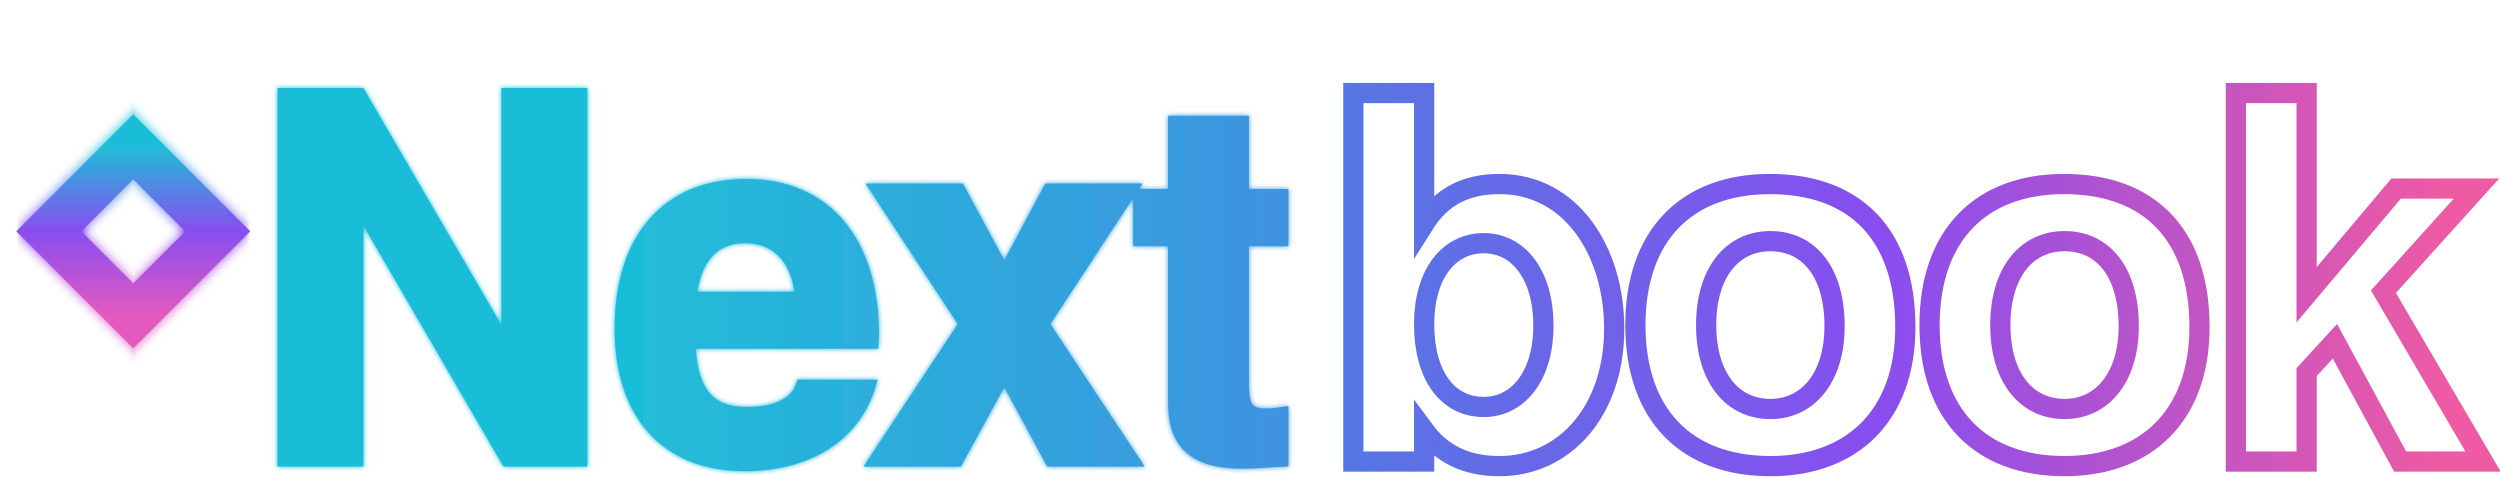
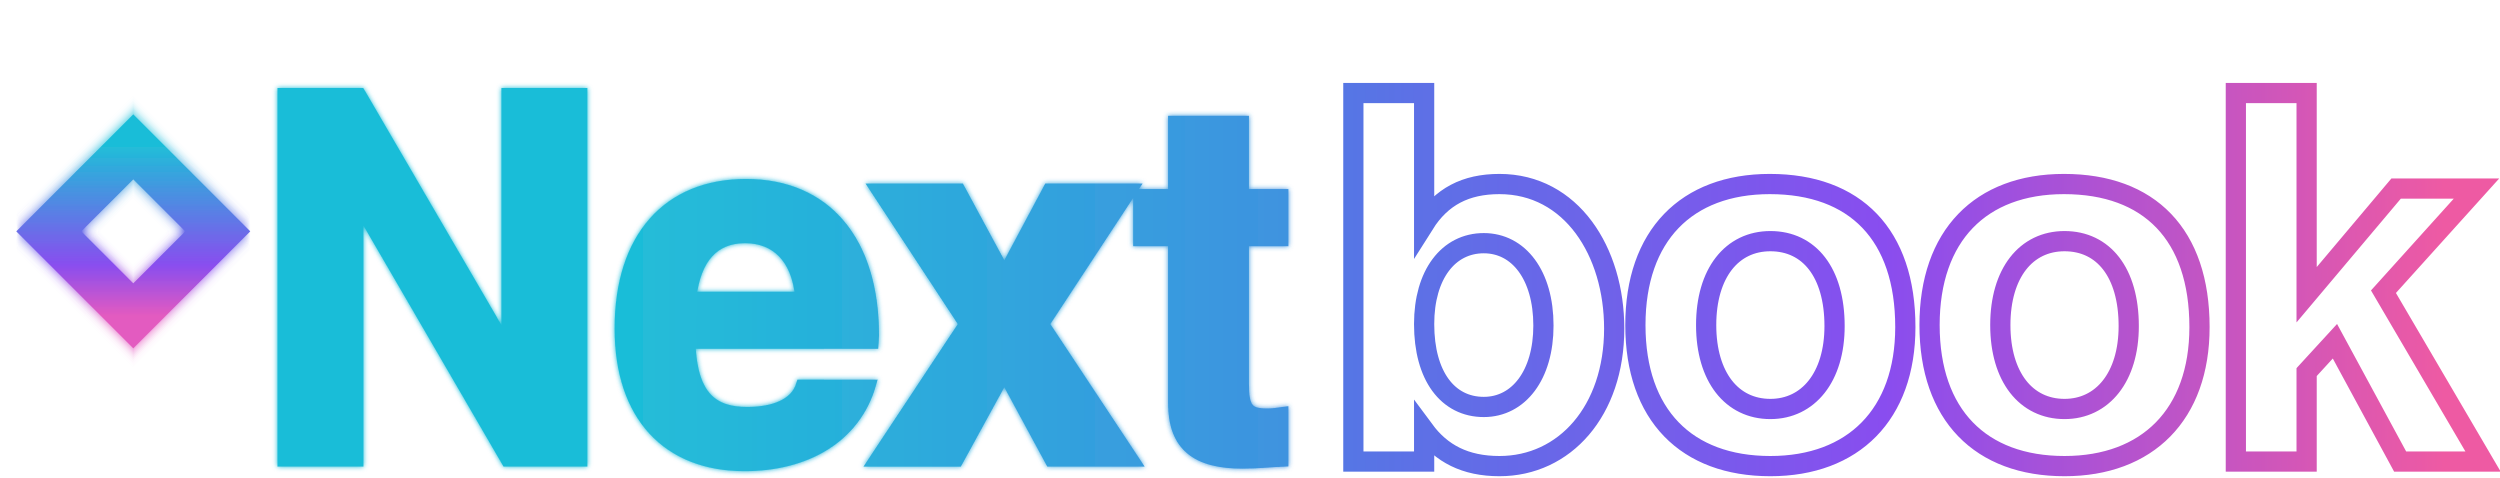
<svg xmlns="http://www.w3.org/2000/svg" viewBox="-60 -60 2720 520">
  <defs>
    <linearGradient id="outerGradient" x1="0%" y1="0%" x2="100%" y2="100%">
      <stop offset="0%" style="stop-color:#06B6D4;stop-opacity:1" />
-       <stop offset="50%" style="stop-color:#7C3AED;stop-opacity:1" />
+       <stop offset="70%" style="stop-color:#7C3AED;stop-opacity:1" />
      <stop offset="100%" style="stop-color:#E048B9;stop-opacity:1" />
    </linearGradient>
    <linearGradient id="nextGradient" x1="420" y1="0" x2="1580" y2="0" gradientUnits="userSpaceOnUse">
      <stop offset="0%" style="stop-color:#06B6D4;stop-opacity:1" />
      <stop offset="100%" style="stop-color:#4169E1;stop-opacity:1" />
    </linearGradient>
    <linearGradient id="bookGradient" x1="0" y1="0" x2="1220" y2="0" gradientUnits="userSpaceOnUse">
      <stop offset="0%" style="stop-color:#4169E1;stop-opacity:1" />
      <stop offset="50%" style="stop-color:#7C3AED;stop-opacity:1" />
      <stop offset="100%" style="stop-color:#EC4899;stop-opacity:1" />
    </linearGradient>
    <linearGradient id="bgGradient" x1="0%" y1="0%" x2="100%" y2="100%">
      <stop offset="0%" style="stop-color:#18181B;stop-opacity:1" />
      <stop offset="100%" style="stop-color:#09090B;stop-opacity:1" />
    </linearGradient>
    <filter id="glow" x="-50%" y="-50%" width="200%" height="200%">
      <feGaussianBlur stdDeviation="6" result="coloredBlur" />
      <feMerge>
        <feMergeNode in="coloredBlur" />
        <feMergeNode in="SourceGraphic" />
      </feMerge>
    </filter>
    <filter id="textGlow" x="-50%" y="-50%" width="200%" height="200%">
      <feGaussianBlur stdDeviation="3" result="coloredBlur" />
      <feMerge>
        <feMergeNode in="coloredBlur" />
        <feMergeNode in="SourceGraphic" />
      </feMerge>
    </filter>
    <filter id="mirageEffect" x="-20%" y="-20%" width="140%" height="140%">
      <feTurbulence type="turbulence" baseFrequency="0.01 0.06" numOctaves="2" result="turbulence" seed="5">
        <animate attributeName="baseFrequency" values="0.01 0.06;0.015 0.08;0.01 0.06" dur="3s" repeatCount="indefinite" />
      </feTurbulence>
      <feDisplacementMap in="SourceGraphic" in2="turbulence" scale="8" xChannelSelector="R" yChannelSelector="G">
        <animate attributeName="scale" values="6;10;6" dur="2s" repeatCount="indefinite" />
      </feDisplacementMap>
    </filter>
  </defs>
  <g transform="translate(0, 135)">
    <g transform="rotate(45 85 85)">
      <rect x="0" y="0" width="130" height="130" fill="none" stroke="url(#outerGradient)" stroke-width="50" filter="url(#glow)" opacity="0.9" />
    </g>
  </g>
  <g transform="translate(210, 0)">
    <text x="0" y="245" font-family="'Helvetica Neue'" font-size="550" font-weight="700" letter-spacing="-16" filter="url(#textGlow)" opacity="0.9" dominant-baseline="middle">
      <tspan fill="url(#nextGradient)" stroke="url(#nextGradient)" stroke-width="11">Next</tspan>
    </text>
    <g transform="translate(1170, 0)">
      <text x="0" y="245" font-family="'Helvetica Neue'" font-size="550" font-weight="700" letter-spacing="-16" filter="url(#mirageB)" opacity="0.9" dominant-baseline="middle" fill="none" stroke="url(#bookGradient)" stroke-width="22">book</text>
    </g>
  </g>
</svg>
